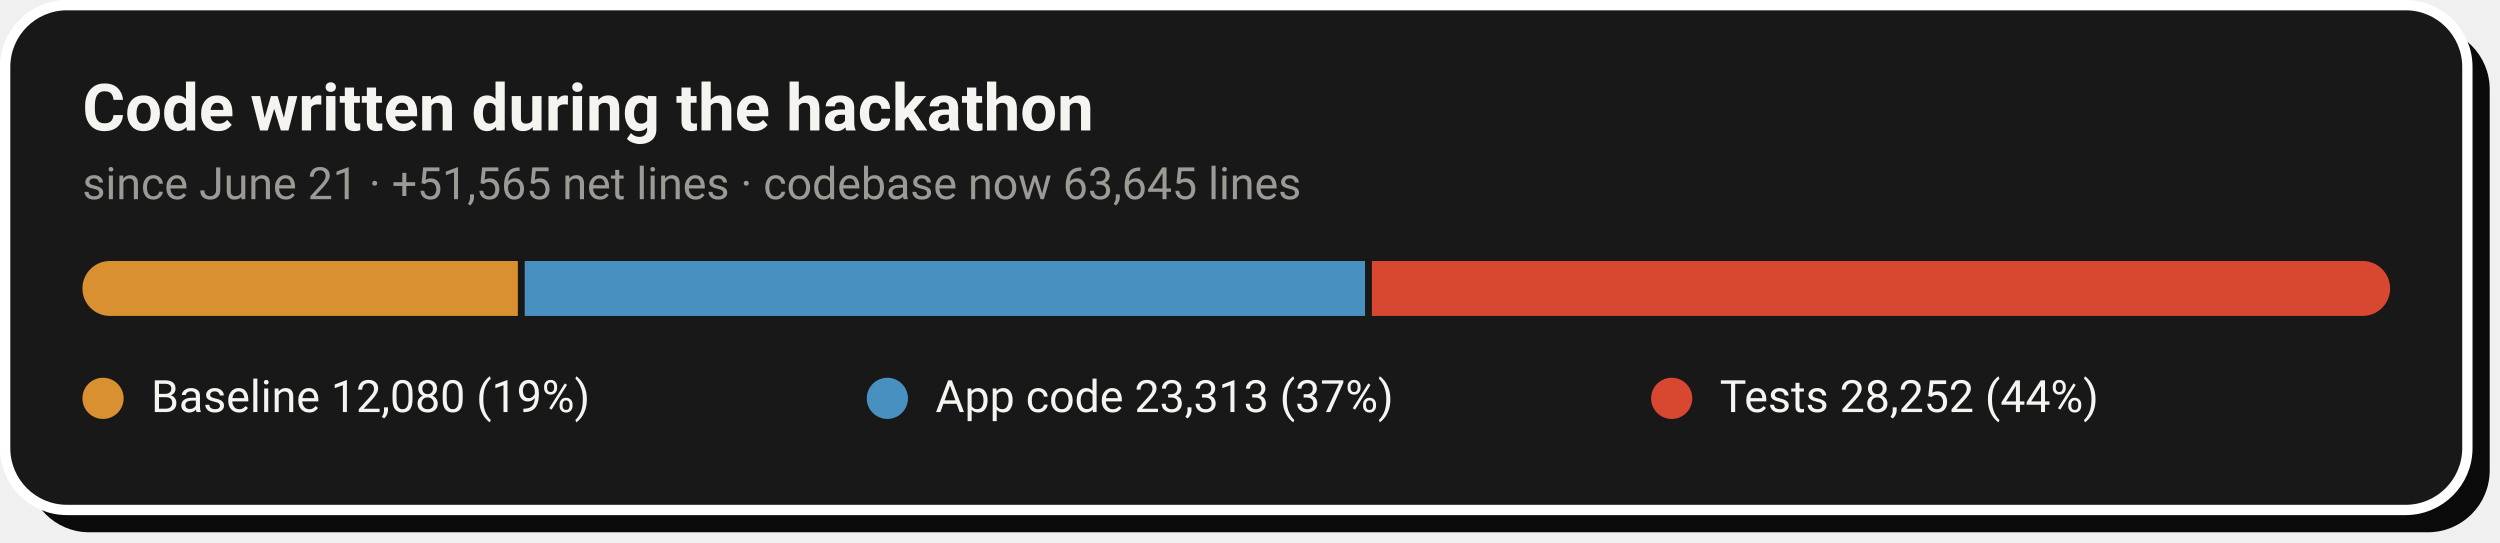
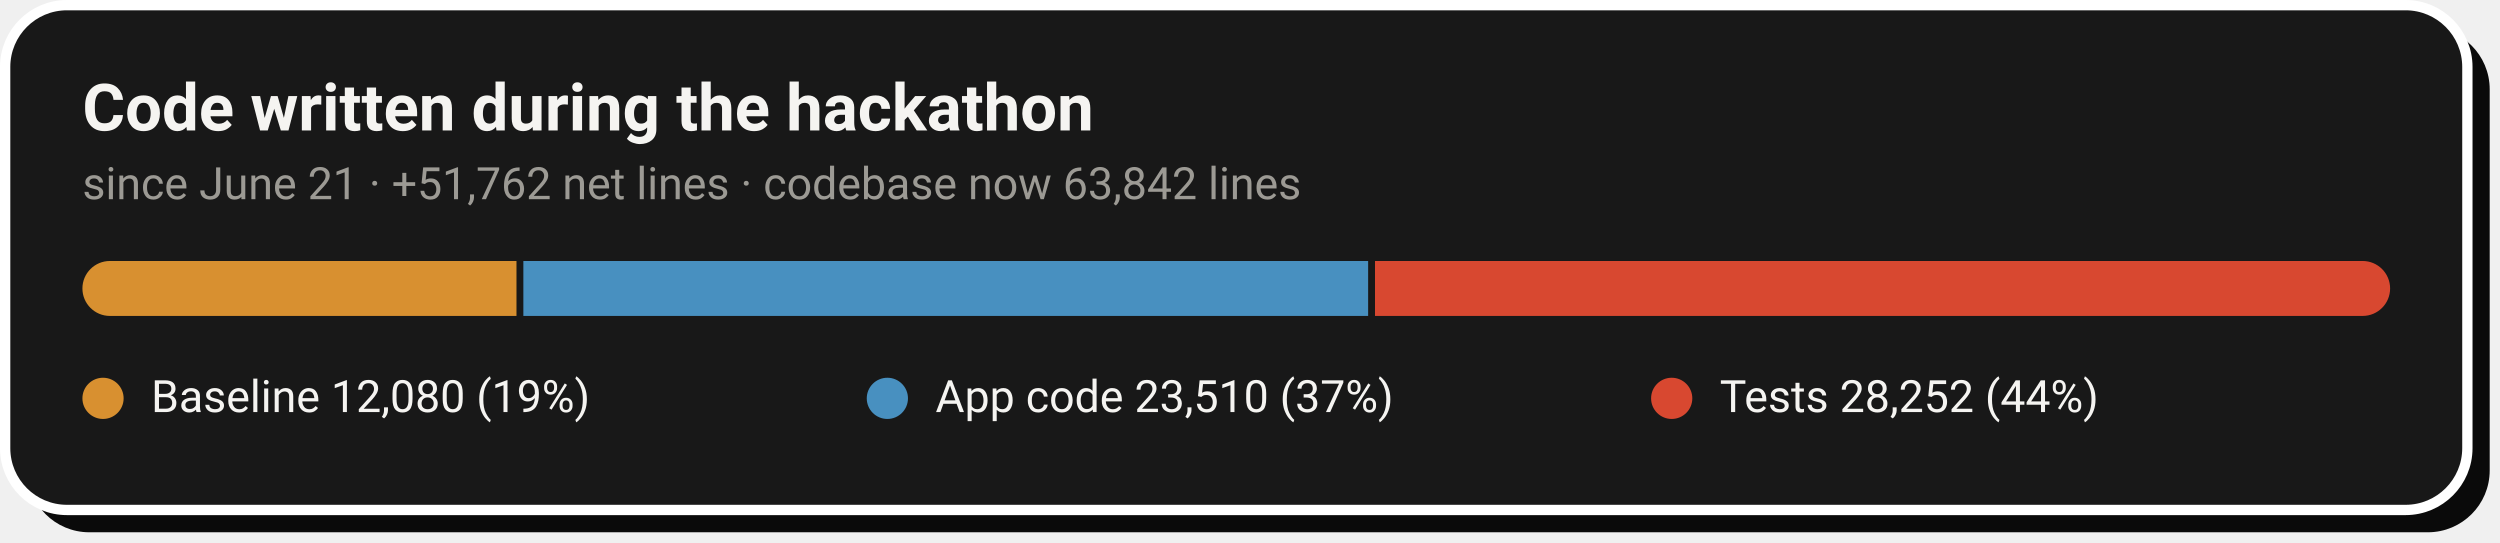
- <svg xmlns="http://www.w3.org/2000/svg" width="728" height="158" viewBox="0 0 728 158" role="img" aria-label="Code growth: 12,080 baseline lines, 23,313 application lines and 28,252 test lines added during the hackathon">
+ <svg xmlns="http://www.w3.org/2000/svg" width="728" height="158" viewBox="0 0 728 158" role="img" aria-label="Code growth: 12,080 baseline lines, 23,510 application lines and 28,252 test lines added during the hackathon">
  <rect x="8" y="8" width="717" height="147" rx="18" fill="#0A0A0A" />
  <rect x="1.5" y="1.5" width="717" height="147" rx="18" fill="#181818" stroke="#FFFFFF" stroke-width="3" />
  <text x="24" y="38" font-family="-apple-system,'Segoe UI',Roboto,Helvetica,Arial,sans-serif" font-size="19" font-weight="700" fill="#F5F4F1">Code written during the hackathon</text>
-   <text x="24" y="58" font-family="-apple-system,'Segoe UI',Roboto,Helvetica,Arial,sans-serif" font-size="13" fill="#9C9A94">since June 21 · +51,565 net lines · codebase now 63,645 lines</text>
+   <text x="24" y="58" font-family="-apple-system,'Segoe UI',Roboto,Helvetica,Arial,sans-serif" font-size="13" fill="#9C9A94">since June 21 · +51,762 net lines · codebase now 63,842 lines</text>
  <clipPath id="pill">
    <rect x="24" y="76" width="672" height="16" rx="8.0" />
  </clipPath>
  <g clip-path="url(#pill)">
-     <rect x="24.0" y="76" width="126.8" height="16" fill="#D89030" />
-     <rect x="152.8" y="76" width="244.7" height="16" fill="#4890C0" />
-     <rect x="399.5" y="76" width="296.5" height="16" fill="#D84830" />
+     <rect x="24.0" y="76" width="126.4" height="16" fill="#D89030" />
+     <rect x="152.4" y="76" width="246.0" height="16" fill="#4890C0" />
+     <rect x="400.4" y="76" width="295.6" height="16" fill="#D84830" />
  </g>
  <circle cx="30.0" cy="116" r="6" fill="#D89030" />
  <text x="44.0" y="120" font-family="-apple-system,'Segoe UI',Roboto,Helvetica,Arial,sans-serif" font-size="13" fill="#F5F4F1">Baseline  12,080 (19%)</text>
  <circle cx="258.4" cy="116" r="6" fill="#4890C0" />
-   <text x="272.4" y="120" font-family="-apple-system,'Segoe UI',Roboto,Helvetica,Arial,sans-serif" font-size="13" fill="#F5F4F1">App code  23,313 (37%)</text>
+   <text x="272.4" y="120" font-family="-apple-system,'Segoe UI',Roboto,Helvetica,Arial,sans-serif" font-size="13" fill="#F5F4F1">App code  23,510 (37%)</text>
  <circle cx="486.8" cy="116" r="6" fill="#D84830" />
  <text x="500.8" y="120" font-family="-apple-system,'Segoe UI',Roboto,Helvetica,Arial,sans-serif" font-size="13" fill="#F5F4F1">Tests  28,252 (44%)</text>
</svg>
